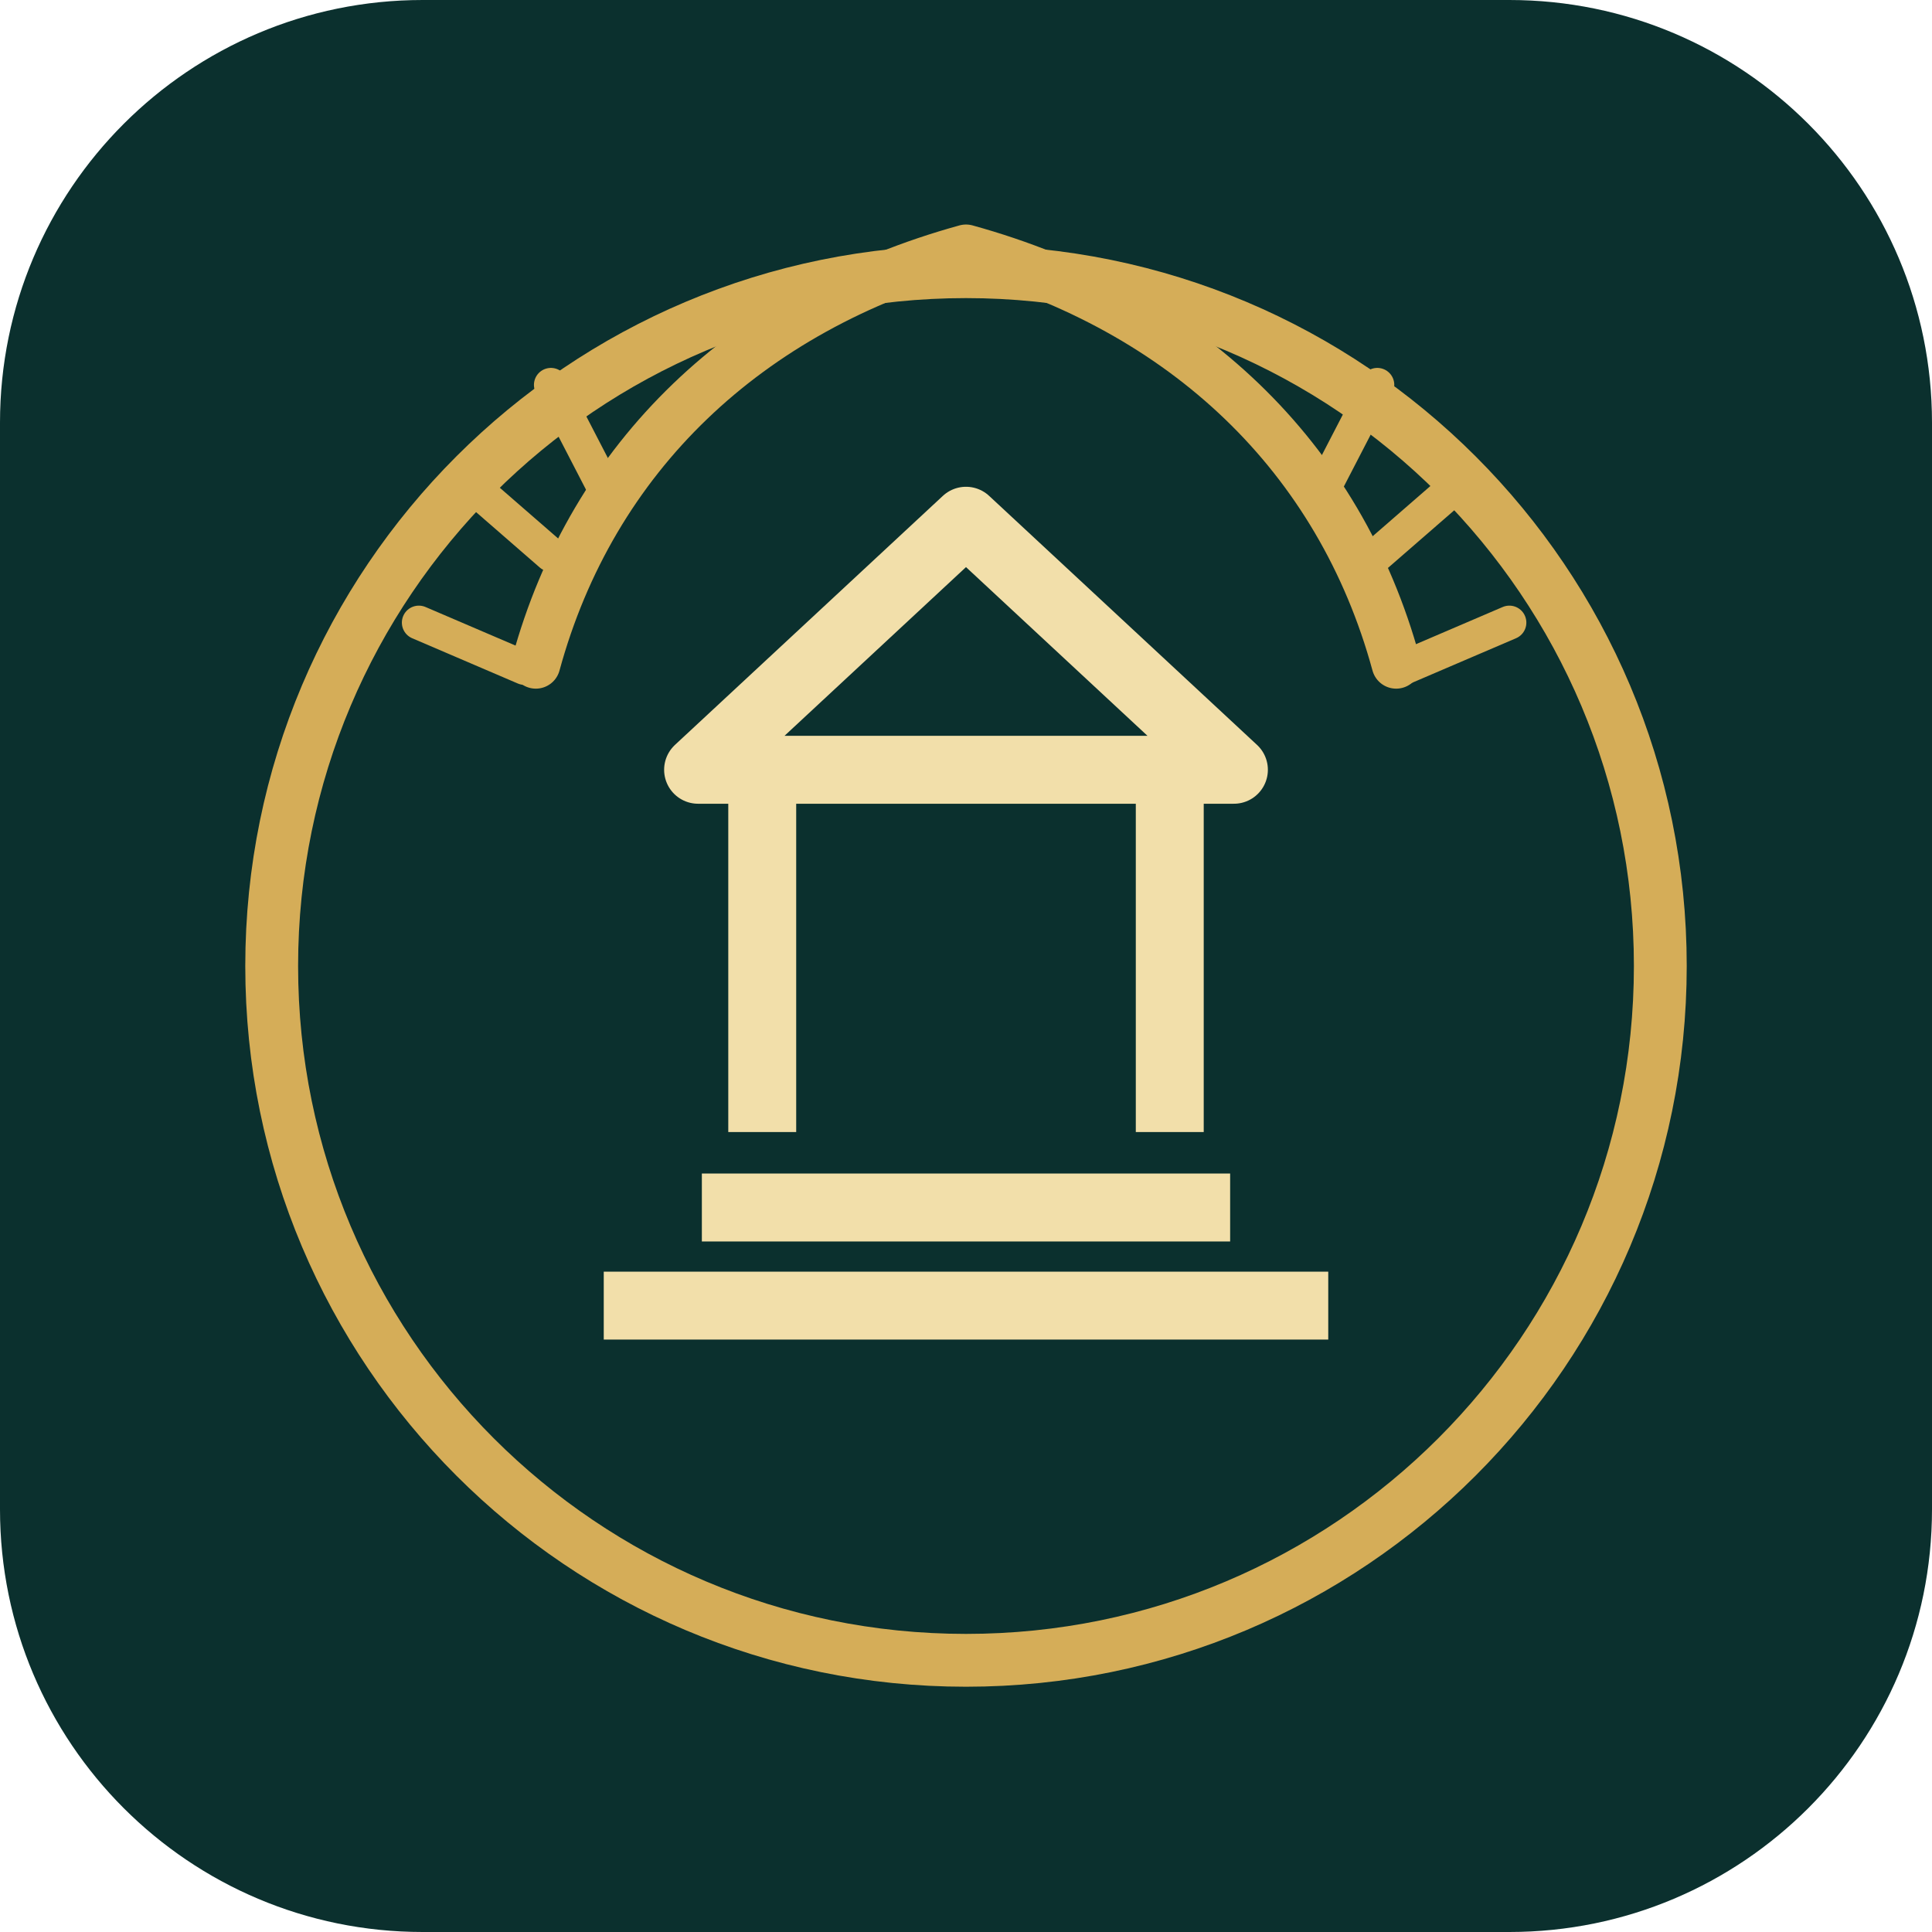
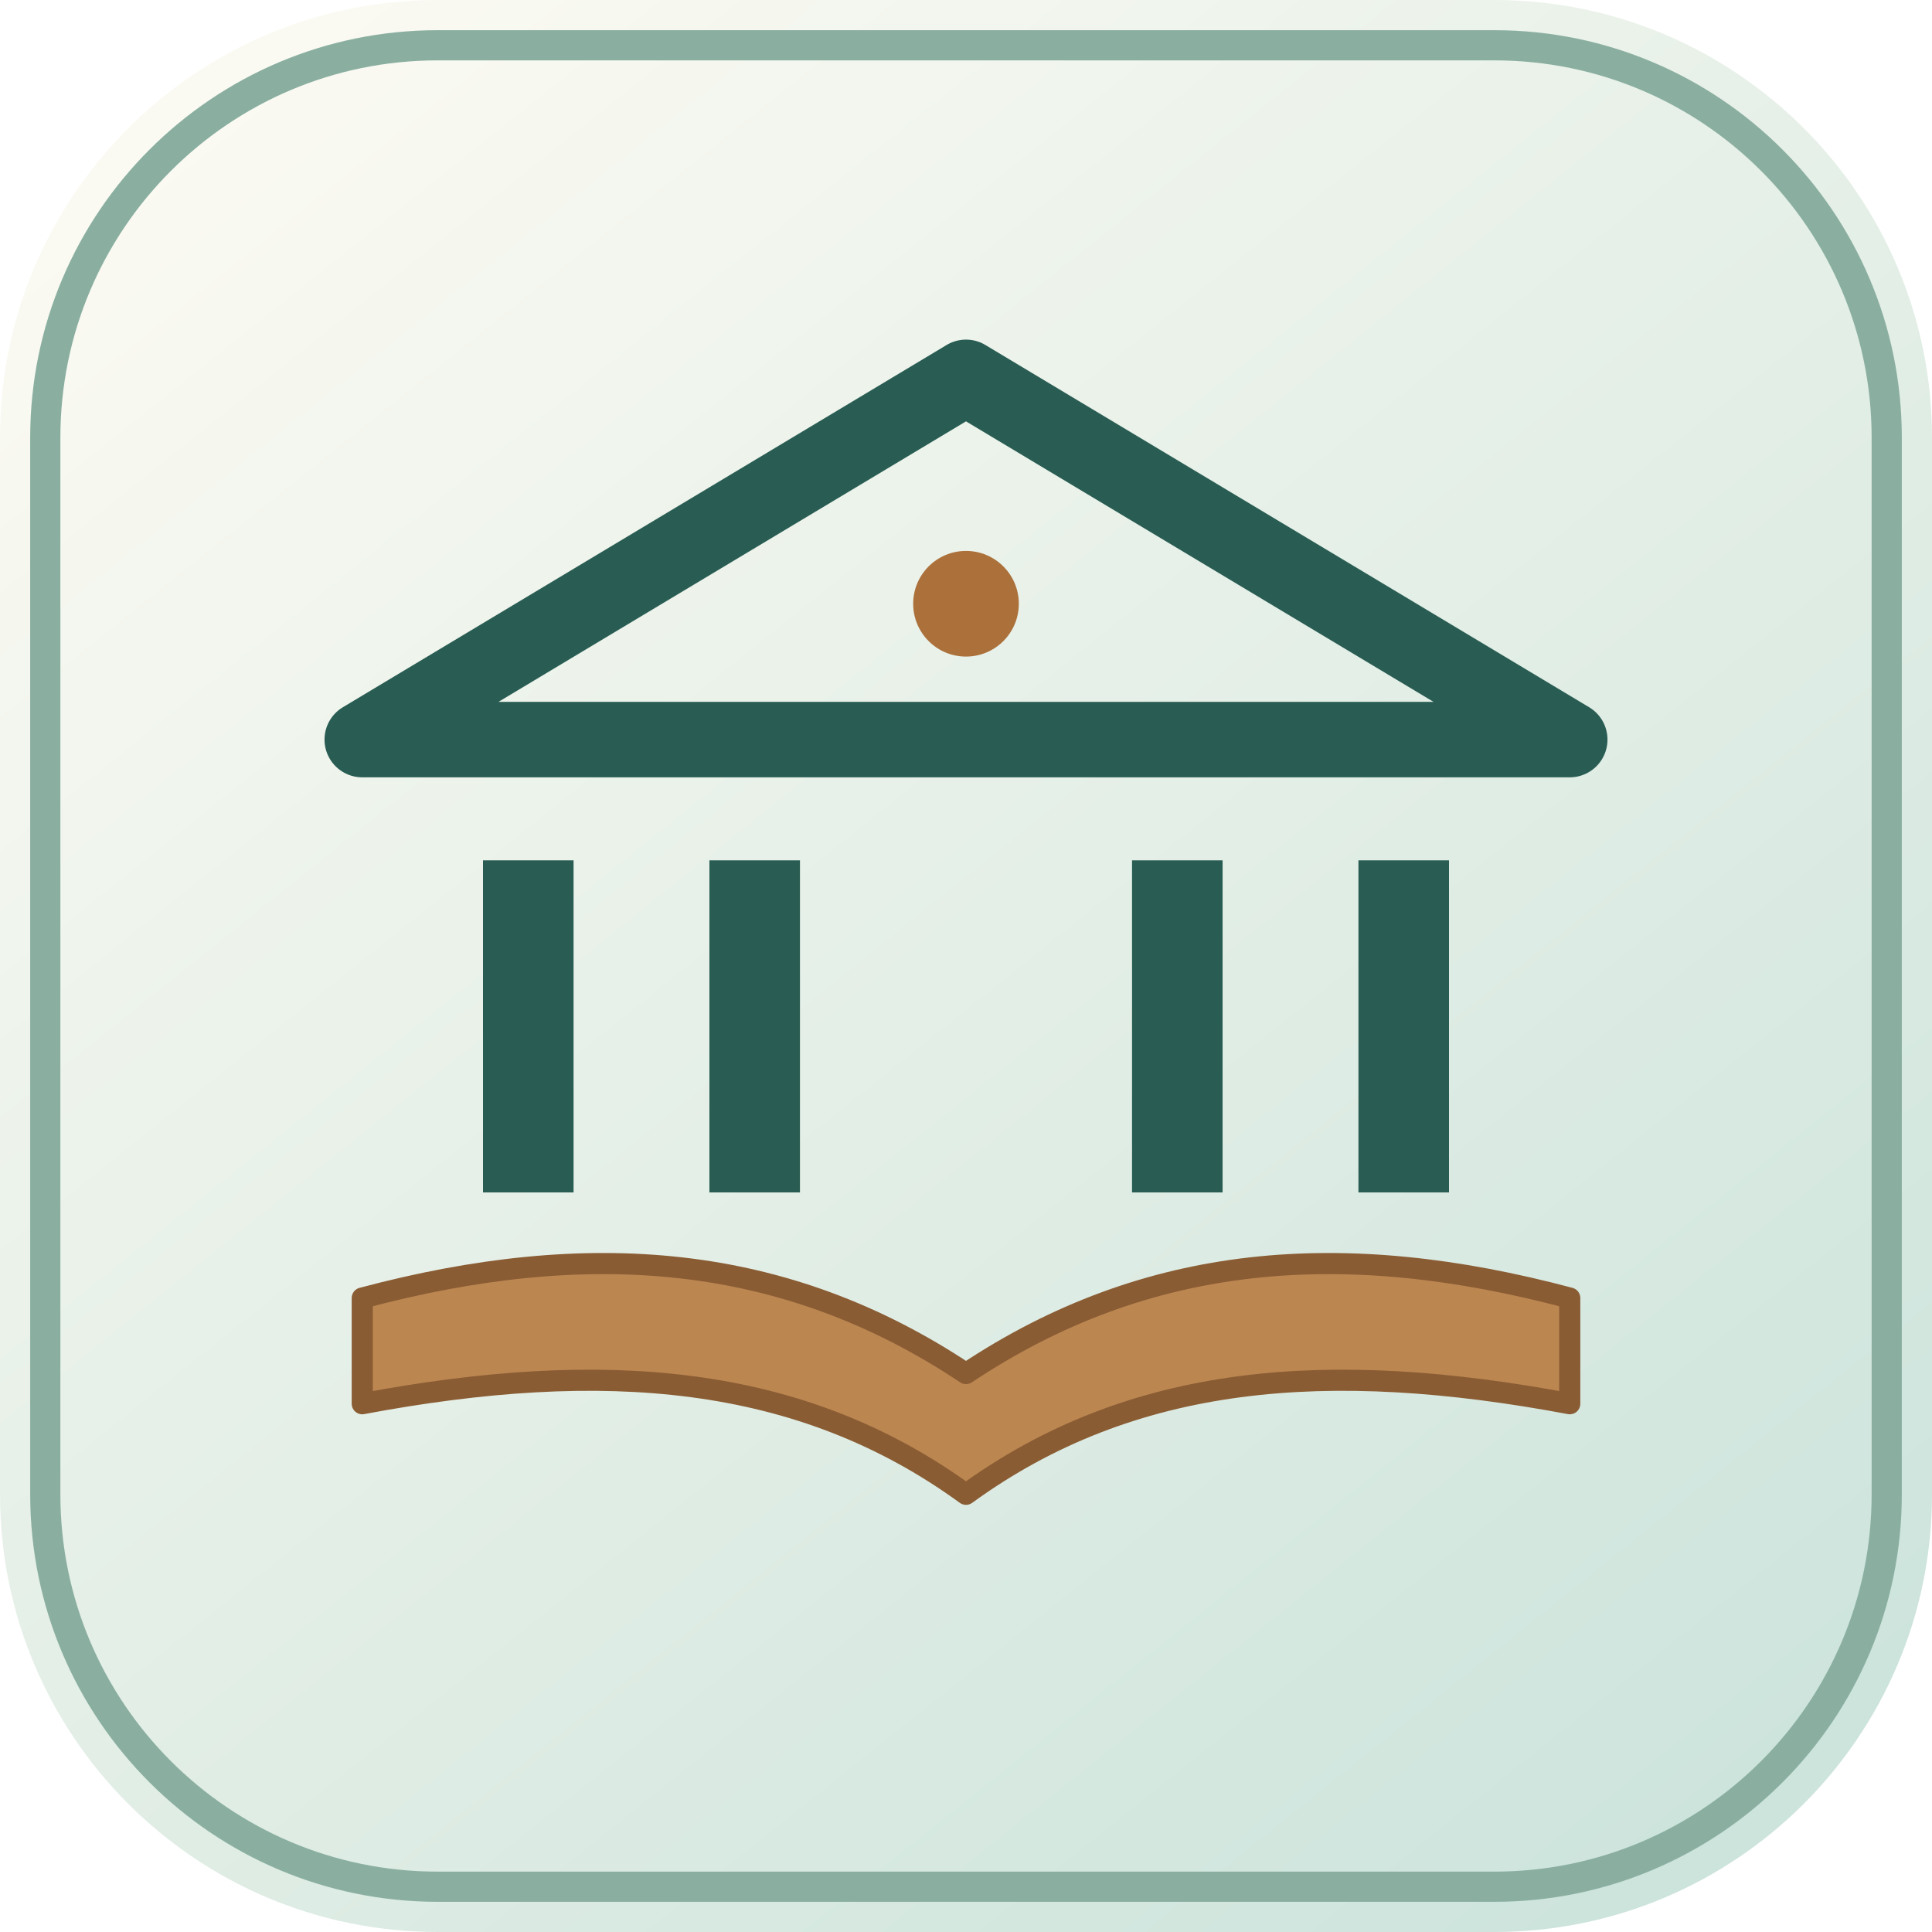
- <svg xmlns="http://www.w3.org/2000/svg" viewBox="0 0 512 512">
-   <rect width="512" height="512" rx="112" fill="#0b302e" />
-   <circle cx="256" cy="256" r="184" fill="none" stroke="#d5ad58" stroke-width="14" />
-   <path d="M160 346h192M186 320h140M202 300V204h108v96M185 204h142l-71-66z" fill="none" stroke="#f2dfaa" stroke-width="18" stroke-linejoin="round" />
-   <path d="M142 176c15-55 56-94 114-110M370 176c-15-55-56-94-114-110" fill="none" stroke="#d5ad58" stroke-width="13" stroke-linecap="round" />
-   <path d="M139 177l-28-12m35-18-23-20m38 4-15-29m226 75 28-12m-35-18 23-20m-38 4 15-29" stroke="#d5ad58" stroke-width="9" stroke-linecap="round" />
+ <svg xmlns="http://www.w3.org/2000/svg" viewBox="0 0 128 128" role="img" aria-label="Athenaeum">
+   <defs>
+     <linearGradient id="stone" x1="0%" y1="0%" x2="80%" y2="100%">
+       <stop stop-color="#fffcf4" />
+       <stop offset="1" stop-color="#cde4dc" />
+     </linearGradient>
+   </defs>
+   <rect width="128" height="128" rx="29" fill="url(#stone)" />
+   <rect x="3" y="3" width="122" height="122" rx="26" fill="none" stroke="#8aafa1" stroke-width="2" />
+   <path d="m24 49 40-24 40 24z" fill="none" stroke="#295d53" stroke-width="5" stroke-linejoin="round" />
+   <circle cx="64" cy="40" r="3.5" fill="#ac713b" />
+   <path d="M35 57v22m15-22v22m28-22v22m15-22v22" fill="none" stroke="#295d53" stroke-width="6" />
+   <path d="M24 86c15-4 28-3 40 5 12-8 25-9 40-5v7c-16-3-29-2-40 6-11-8-24-9-40-6z" fill="#bb8650" stroke="#8a5c34" stroke-width="1.4" stroke-linejoin="round" />
</svg>
